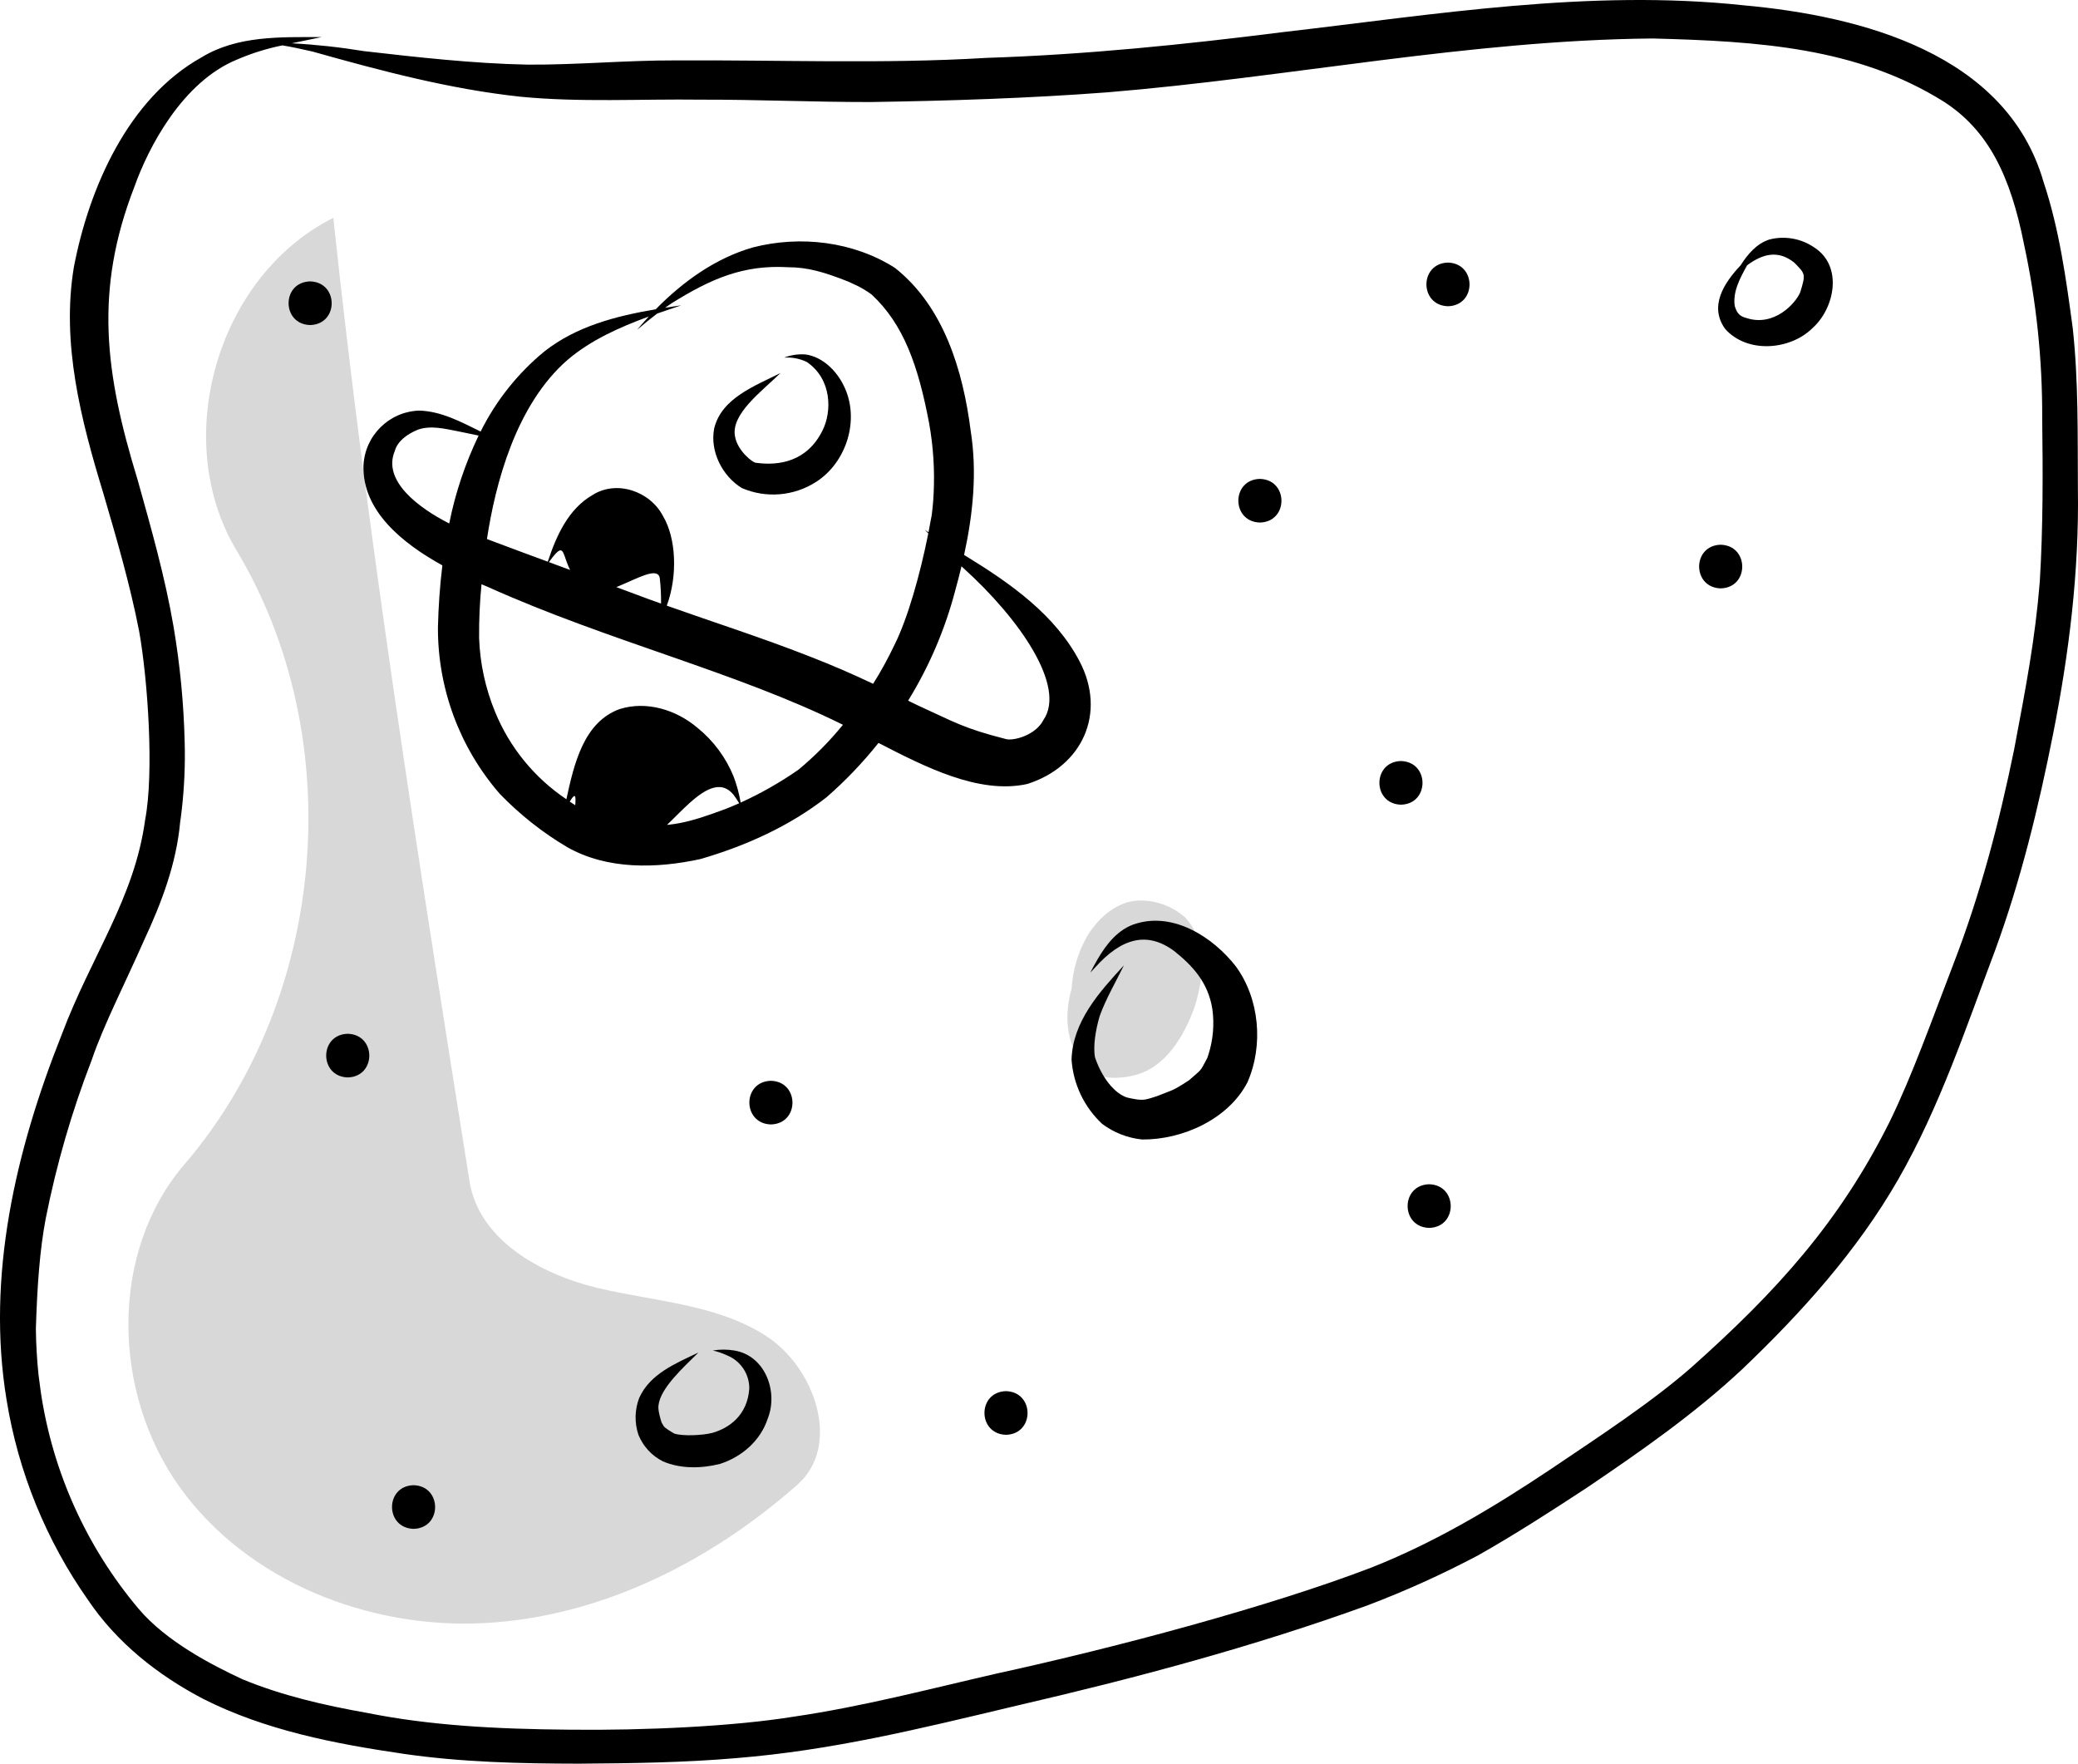
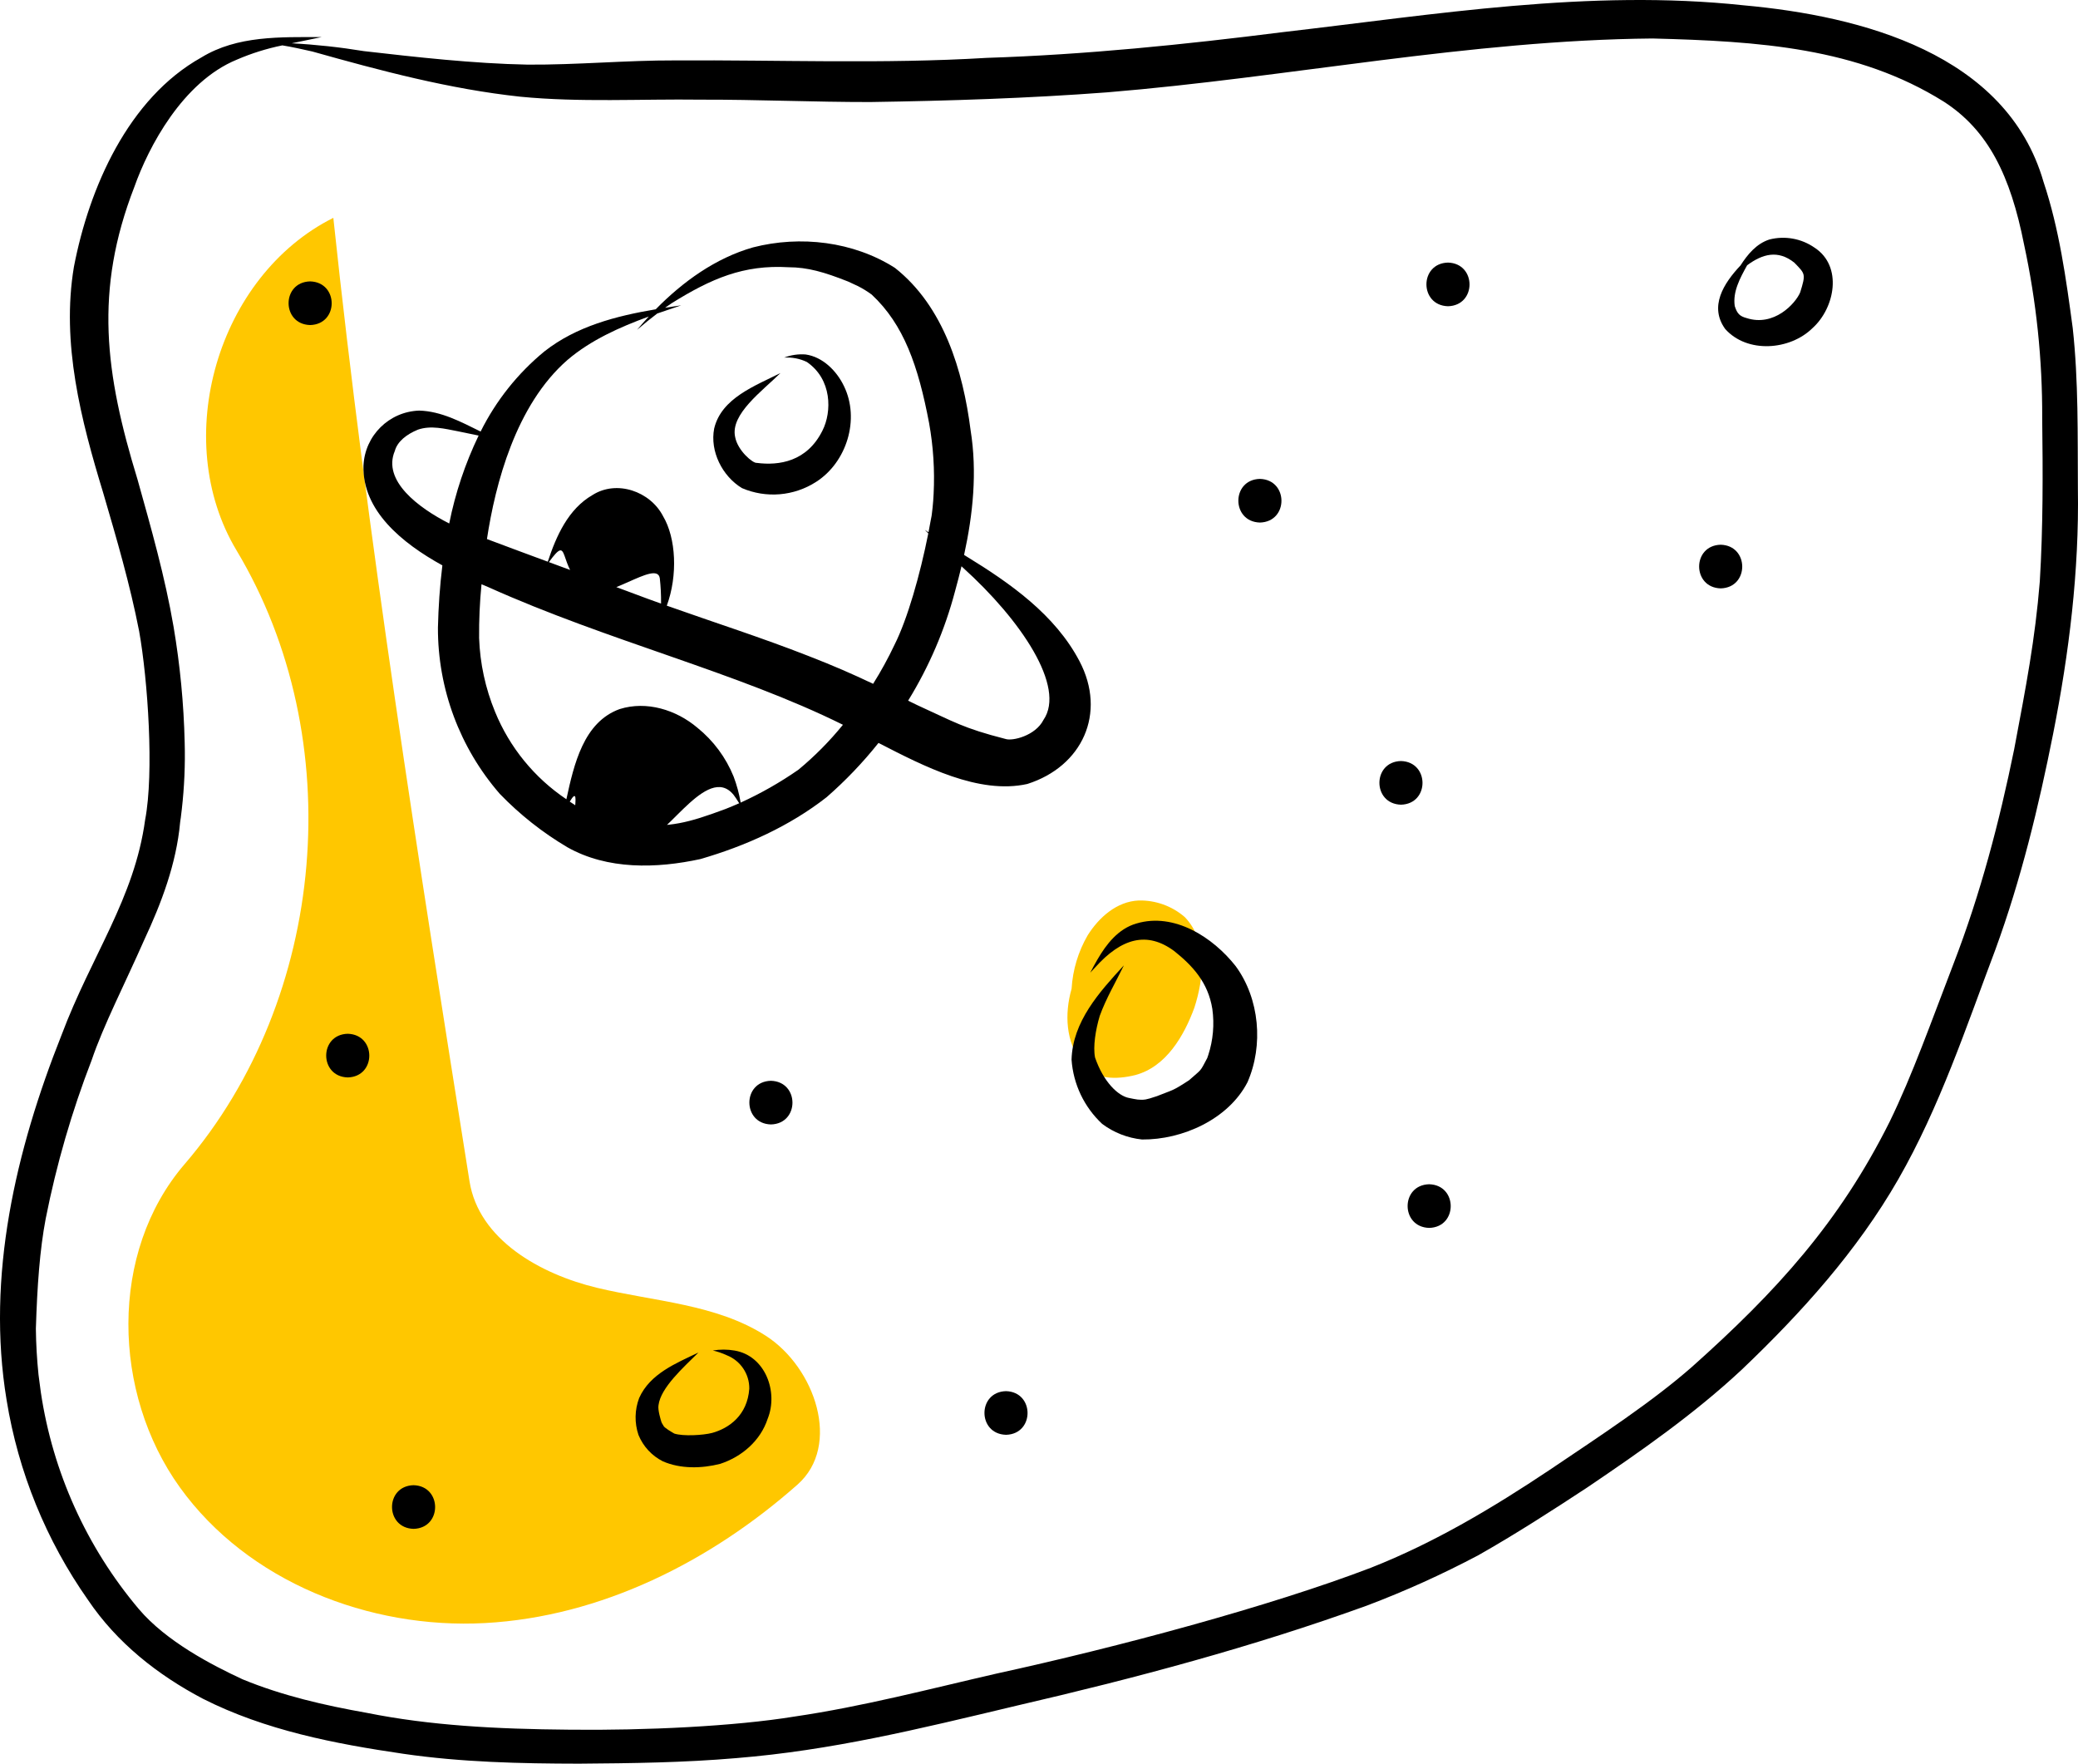
<svg xmlns="http://www.w3.org/2000/svg" data-name="Layer 1" width="570.59" height="484.225" viewBox="0 0 570.59 484.225">
-   <path d="M406.233,267.699c-31.828,15.917-44.891,60.782-26.582,91.297,30.986,51.642,24.955,122.843-14.275,168.537-20.77,24.193-19.902,62.831-1.283,88.716s51.954,38.988,83.793,37.258,61.941-16.904,85.821-38.034c12.092-10.699,4.846-32.139-8.745-40.856s-30.604-9.382-46.304-13.151-32.491-13.279-35.026-29.225C429.588,443.898,415.542,355.555,406.233,267.699Z" transform="translate(-314.705 -207.8875)" fill="#d8d8d8" />
-   <path d="M640.014,459.666a18.682,18.682,0,0,0-12.666-4.544c-6.025.279-10.899,4.656-13.98,9.553a33.146,33.146,0,0,0-4.416,14.664c-1.969,6.928-1.649,14.622,2.912,20.431,3.224,4.739,9.57,4.521,14.556,3.288,8.473-2.249,13.403-10.762,16.237-18.488C645.259,476.574,646.345,466.204,640.014,459.666Z" transform="translate(-314.705 -207.8875)" fill="#d8d8d8" />
+   <path d="M406.233,267.699c-31.828,15.917-44.891,60.782-26.582,91.297,30.986,51.642,24.955,122.843-14.275,168.537-20.77,24.193-19.902,62.831-1.283,88.716s51.954,38.988,83.793,37.258,61.941-16.904,85.821-38.034c12.092-10.699,4.846-32.139-8.745-40.856s-30.604-9.382-46.304-13.151-32.491-13.279-35.026-29.225C429.588,443.898,415.542,355.555,406.233,267.699Z" transform="translate(-314.705 -207.8875)" fill="#ffc700" />
+   <path d="M640.014,459.666a18.682,18.682,0,0,0-12.666-4.544c-6.025.279-10.899,4.656-13.98,9.553a33.146,33.146,0,0,0-4.416,14.664c-1.969,6.928-1.649,14.622,2.912,20.431,3.224,4.739,9.57,4.521,14.556,3.288,8.473-2.249,13.403-10.762,16.237-18.488C645.259,476.574,646.345,466.204,640.014,459.666Z" transform="translate(-314.705 -207.8875)" fill="#ffc700" />
  <path d="M329.444,278.272Z" transform="translate(-314.705 -207.8875)" />
  <path d="M610.764,227.559Z" transform="translate(-314.705 -207.8875)" />
  <path d="M883.845,297.943c-1.824-13.516-3.687-27.163-8.024-40.141-10.139-35.168-49.979-45.528-82.353-48.458-42.353-4.536-84.695,2.537-126.702,7.388-26.953,3.404-53.987,6.165-81.154,7.045-28.465,1.719-56.948.534-85.435.695-13.542-.042-27.055,1.252-40.592,1.16-14.935-.291-30.482-2.051-44.962-3.709a182.787,182.787,0,0,0-19.822-2.15c2.808-.603,5.612-1.158,8.21-1.703-11.201.012-23.106-.476-33.02,5.596-20.073,11.215-30.814,35.766-34.99,57.484-3.515,20.996,1.943,42.058,8.041,62.056,3.679,12.555,7.364,25.139,9.87,37.99,2.397,13.414,4.117,38.928,1.644,51.777-2.948,21.633-14.716,37.175-22.954,59.095-12.557,31.602-20.711,66.184-15.085,100.207a132.119,132.119,0,0,0,22.369,54.91c7.908,11.718,19.091,20.568,31.53,27.1,17.136,8.68,36.196,12.356,55.057,15.12,15.952,2.322,32.1,2.685,48.197,2.708,14.414-.107,28.854-.285,43.222-1.525,26.175-2.135,49.486-7.842,77.018-14.411,32.464-7.512,64.701-16.107,96.06-27.44a267.078,267.078,0,0,0,30.706-13.874c10.193-5.778,20.053-12.138,29.844-18.569,14.761-9.985,29.451-20.22,42.5-32.41,16.347-15.585,31.63-32.543,42.924-52.208,11.392-19.853,18.625-41.745,26.672-63.088,7.032-19.234,11.871-39.177,15.852-59.242,4.393-22.194,7.164-44.691,6.796-67.346C885.171,327.316,885.449,312.558,883.845,297.943Zm-9.04,69.618c-1.298,15.914-3.728,28.502-7.032,46.022-4.075,19.99-9.275,39.763-16.622,58.815-6.149,15.982-11.312,30.628-17.561,43.44-13.785,27.613-31.053,46.602-54.329,67.365-11.01,9.633-24.568,18.504-39.09,28.283-15.526,10.364-31.586,19.951-48.997,26.822-27.601,10.57-69.513,21.805-102.886,29.083-18.416,4.228-36.726,9.046-55.444,11.79-16.505,2.689-40.992,3.846-61.736,3.603-20.255-.165-38.454-1.163-55.6-4.606-11.639-2.06-23.243-4.711-34.198-9.226-8.429-3.91-20.967-10.403-28.515-19.32a119.582,119.582,0,0,1-26.878-59.485q-.318-2.4-.635-4.799c-.43-4.207-.683-8.427-.727-12.656.372-11.857,1.075-21.649,2.696-30.196a261.482,261.482,0,0,1,12.63-43.562c3.247-9.564,9.03-20.757,14.415-32.958,4.775-10.244,8.814-20.912,9.867-32.247q-.086.645-.173,1.29c.498-3.968.232-1.255.641-4.972a130.862,130.862,0,0,0,.784-18.369,221.163,221.163,0,0,0-3.044-31.682c-2.343-13.703-6.166-27.102-9.908-40.476-8.93-29.153-11.93-51.835-.856-80.342,3.85-10.874,13.222-28.807,28.141-34.918a63.128,63.128,0,0,1,12.49-3.914c2.758.452,5.492,1.064,8.215,1.68,18.757,5.271,37.705,10.326,57.126,12.412,16.467,1.605,33.059.592,49.578.811,15.508-.042,31.007.67,46.514.654,21.693-.332,43.399-1.025,65.037-2.66,49.991-4.113,99.491-14.33,149.757-14.789,29.315.755,56.24,2.5,79.96,17.329,12.256,7.9,18.323,20.36,22.055,39.208A221.265,221.265,0,0,1,875.465,322.693C875.659,337.648,875.713,352.628,874.804,367.561Z" transform="translate(-314.705 -207.8875)" />
  <path d="M611.103,389.387c-6.714-12.761-19.015-21.381-31.037-28.744-.214-.128-.422-.266-.635-.395,2.454-11.241,3.625-22.751,1.792-34.203-2.091-16.366-7.352-34-20.779-44.608-11.402-7.257-25.97-8.973-38.973-5.628-10.288,2.934-19.237,9.391-26.714,16.996-10.88,1.84-21.788,4.656-30.564,11.564a67.325,67.325,0,0,0-17.515,22.001c-5.406-2.655-10.811-5.584-16.862-5.752a15.842,15.842,0,0,0-15.305,15.153c-.321,12.264,10.508,21.197,21.663,27.342-.705,5.746-1.086,11.489-1.219,17.091a69.234,69.234,0,0,0,16.989,45.645,88.131,88.131,0,0,0,18.563,14.661c11.017,6.214,24.486,5.853,36.522,3.238,12.379-3.596,24.453-9.009,34.648-16.981a114.116,114.116,0,0,0,14.252-14.906c12.433,6.394,27.524,14.236,40.864,11.272C611.915,418.323,618.637,403.683,611.103,389.387ZM438.055,351.614c-8.418-4.284-18.396-11.721-14.941-19.909.697-2.564,3.169-4.556,6.366-5.861,3.553-1.22,7.341-.242,10.903.443q2.873.593,5.746,1.186A101.43,101.43,0,0,0,438.055,351.614Zm50.457,82.898c-6.626-.414-9.758-1.261-17.364-6.544,4.054-6.717-1.537,11.197,3.388,7.744-.232.607,8.737,3.125,9,3,3.443-1.062,4.442-1.299,9-1,5.209.39,17.324-21.712,24.295-10.617.292.436.567.884.847,1.328-1.287.573-2.535,1.099-3.717,1.56C503.269,433.962,499.089,434.934,488.512,434.512Zm45.479-15.332-.019.015a101.205,101.205,0,0,1-15.893,9.052,38.327,38.327,0,0,0-1.931-7.144,33.322,33.322,0,0,0-9.947-13.41c-5.802-4.911-13.933-7.456-21.353-5.122-9.895,3.574-12.537,15.134-14.622,24.755a53.102,53.102,0,0,1-19.579-23.994,58.501,58.501,0,0,1-4.385-20.267,137.661,137.661,0,0,1,.66-14.768c.631.27,1.253.534,1.857.784,33.17,14.914,68.189,23.322,97.383,37.799A88.516,88.516,0,0,1,533.992,419.18Zm-68.566-56.96c6.021-8.245,2.092,1.208,10.11,7.492,4.754,4.087,19.488-8.427,20.339-3.088a56.31,56.31,0,0,1,.346,6.985c-1.216-.436-2.432-.868-3.644-1.313C483.539,368.906,474.48,365.568,465.426,362.22Zm89.028,33.413c-5.816-2.752-10.736-4.917-17.886-7.691-12.771-5.006-25.845-9.176-38.769-13.765,3.055-8.3,2.544-18.577-1.021-24.564-3.517-6.822-12.719-10.055-19.382-5.811-6.66,3.838-9.958,11.256-12.275,18.303-5.573-2.061-11.148-4.117-16.706-6.216,2.296-15.082,7.885-36.803,22.136-49.198,6.35-5.409,14.247-8.955,22.305-11.898-.61.658-1.213,1.321-1.802,1.991-.478.549-.941,1.111-1.416,1.662,1.887-1.626,3.675-3.079,5.531-4.48,2.202-.774,4.406-1.521,6.585-2.247q-2.197.319-4.417.665c.585-.412,1.165-.824,1.782-1.235,10.896-6.782,19.765-10.618,32.097-9.89,5.247.019,9.75,1.301,16.353,3.92.794.358,2.162.977,2.649,1.228a26.6,26.6,0,0,1,3.843,2.359c8.826,8.222,12.786,19.598,15.767,35.309a85.363,85.363,0,0,1,1.238,19.403,68.796,68.796,0,0,1-.774,7.538q.097-.721.194-1.443c-.252,1.466-.53,2.956-.825,4.456-.336-.221-.676-.438-1.012-.659.313.328.637.645.952.971-2.279,11.475-5.728,23.52-9.263,30.556A102.913,102.913,0,0,1,554.453,395.634Zm46.776,9.904c-2.212,4.374-8.547,5.873-10.415,5.238-11.78-3.008-14.146-4.715-24.075-9.212-.932-.452-1.817-.881-2.68-1.3A111.463,111.463,0,0,0,576.947,370.212q.945-3.404,1.772-6.853c.13.121.254.249.384.37C595.044,378.115,607.44,396.485,601.229,405.538Z" transform="translate(-314.705 -207.8875)" />
  <path d="M546.451,313.908c-1.984-4.163-5.818-8.035-10.536-8.7a13.58,13.58,0,0,0-5.895.859,12.62,12.62,0,0,1,6.206,1.187c6.974,4.743,6.927,13.7,4.322,18.84-4.245,8.565-11.954,9.678-18.075,8.879-1.012.137-5.208-3.323-5.91-7.114-1.377-6.245,7.47-12.626,12.456-17.558-6.92,3.512-16.225,6.859-18.211,15.239-1.215,6.272,2.229,13.068,7.603,16.351a21.748,21.748,0,0,0,20.384-1.699C547.216,334.803,550.871,322.971,546.451,313.908Z" transform="translate(-314.705 -207.8875)" />
  <path d="M712.3,279.982c-7.899.196-7.878,11.768 0,11.985C720.199,291.771,720.178,280.199,712.3,279.982Z" transform="translate(-314.705 -207.8875)" />
  <path d="M660.657,339.371c-7.899.196-7.878,11.768 0,11.985C668.556,351.16,668.536,339.588,660.657,339.371Z" transform="translate(-314.705 -207.8875)" />
  <path d="M787.181,357.446c-7.899.196-7.878,11.768 0,11.985C795.08,369.235,795.06,357.663,787.181,357.446Z" transform="translate(-314.705 -207.8875)" />
  <path d="M428.266,615.658c-7.899.196-7.878,11.768 0,11.985C436.166,627.447,436.145,615.875,428.266,615.658Z" transform="translate(-314.705 -207.8875)" />
  <path d="M526.387,504.626c-7.899.196-7.878,11.768 0,11.985C534.286,516.416,534.266,504.844,526.387,504.626Z" transform="translate(-314.705 -207.8875)" />
  <path d="M707.135,533.03c-7.899.196-7.878,11.768 0,11.985C715.035,544.819,715.014,533.247,707.135,533.03Z" transform="translate(-314.705 -207.8875)" />
  <path d="M410.192,491.716c-7.899.196-7.878,11.768 0,11.985C418.091,503.505,418.07,491.933,410.192,491.716Z" transform="translate(-314.705 -207.8875)" />
  <path d="M699.389,416.834c-7.899.196-7.878,11.768 0,11.985C707.288,428.624,707.268,417.051,699.389,416.834Z" transform="translate(-314.705 -207.8875)" />
  <path d="M590.94,589.836c-7.899.196-7.878,11.768 0,11.985C598.839,601.626,598.819,590.054,590.94,589.836Z" transform="translate(-314.705 -207.8875)" />
  <path d="M653.999,473.139c-6.229-7.92-16.879-14.805-27.249-11.697-4.952,1.423-8.248,5.636-10.723,9.921-.688,1.171-1.332,2.368-1.946,3.578.446-.484.896-.964,1.343-1.447,7.29-8.101,14.263-9.972,21.692-4.5,5.013,4.011,9.31,8.569,10.479,15.91a28.211,28.211,0,0,1-1.109,12.631c-.102.315-.203.606-.297.864-2.09,3.92-1.323,2.821-4.973,6.066-4.748,3.111-4.43,2.602-8.827,4.376-3.346,1.144-3.553.963-4.362.988-.316-.003-.631-.024-.945-.054-.429-.067-1.709-.263-2.372-.435-2.958-.539-7.009-4.375-9.32-11.105-.588-2.949.132-7.587,1.292-11.433,1.745-4.825,4.39-9.266,6.628-13.87-6.716,7.31-14.077,15.409-14.371,25.894a26.623,26.623,0,0,0,8.402,17.628,22.038,22.038,0,0,0,10.942,4.289c11.092.11,23.741-5.565,28.974-15.739C661.676,494.885,660.579,482.094,653.999,473.139Z" transform="translate(-314.705 -207.8875)" />
  <path d="M812.953,275.882a15.141,15.141,0,0,0-12.39-2.24c-3.551,1.145-5.963,4.047-7.94,7.127-4.65,4.927-8.664,11.275-4.206,17.437,6.027,6.774,17.767,5.879,23.973-.228C818.547,292.45,820.76,280.962,812.953,275.882Zm-3.948,12.294c-1.313,3.088-7.198,9.493-14.736,7.033-1.828-.495-2.564-1.179-3.228-3.297-.578-3.905,1.425-7.636,3.411-11.202,4.187-3.082,8.442-4.313,12.963-.698C810.399,283.11,810.608,283.015,809.005,288.176Z" transform="translate(-314.705 -207.8875)" />
  <path d="M516.417,578.691a17.74,17.74,0,0,0-5.987-.014,18.901,18.901,0,0,1,3.866,1.317,9.745,9.745,0,0,1,6.154,9.147c-.513,7.334-5.563,10.888-10.214,12.169-2.477.638-7.899.956-10.37.178-.678-.398-2.806-1.603-3.033-2.211.62.871-.34-.5-.482-.881-.202-.612-1.079-3.445-.827-4.718.604-4.79,6.789-10.303,10.953-14.438-6.163,2.947-13.299,5.819-16.264,12.472a15.006,15.006,0,0,0-.192,10.146,14.081,14.081,0,0,0,6.702,7.249c4.865,2.117,10.64,1.981,15.715.696,5.943-1.935,11.073-6.336,13.052-12.366C528.481,590.026,524.842,580.117,516.417,578.691Z" transform="translate(-314.705 -207.8875)" />
  <path d="M399.863,285.146c-7.899.196-7.878,11.768 0,11.985C407.762,296.936,407.742,285.363,399.863,285.146Z" transform="translate(-314.705 -207.8875)" />
</svg>
